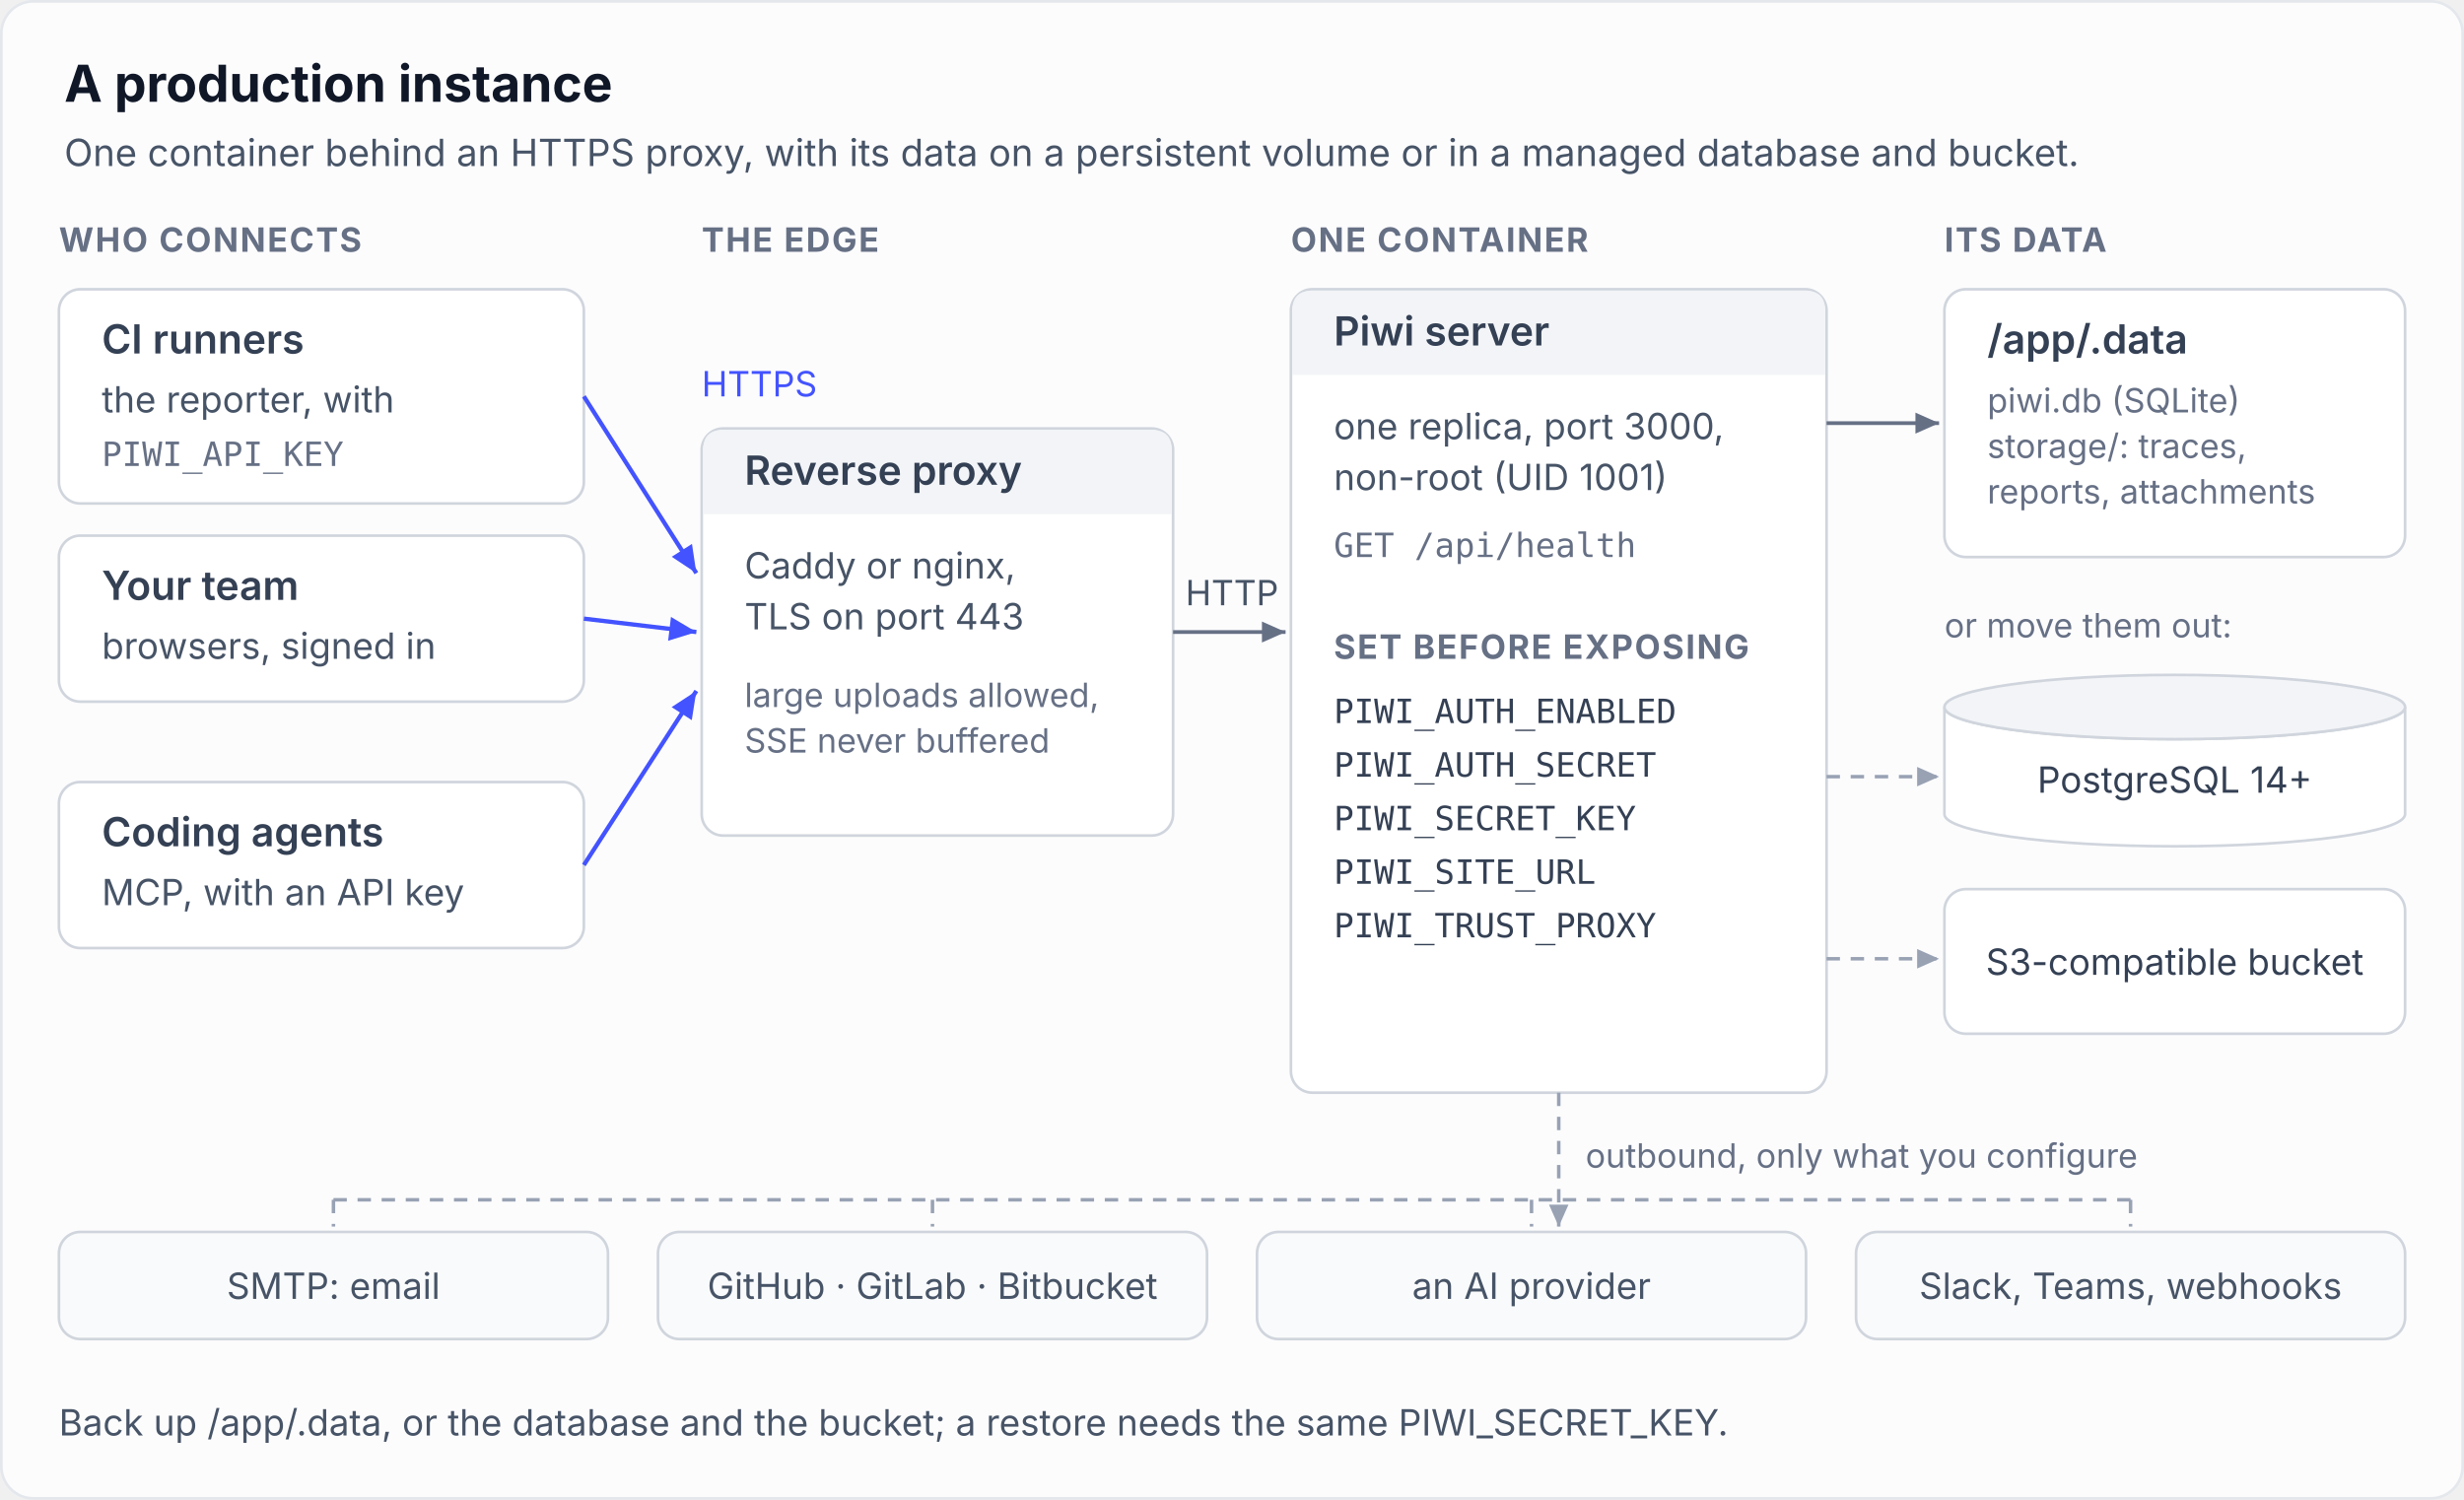
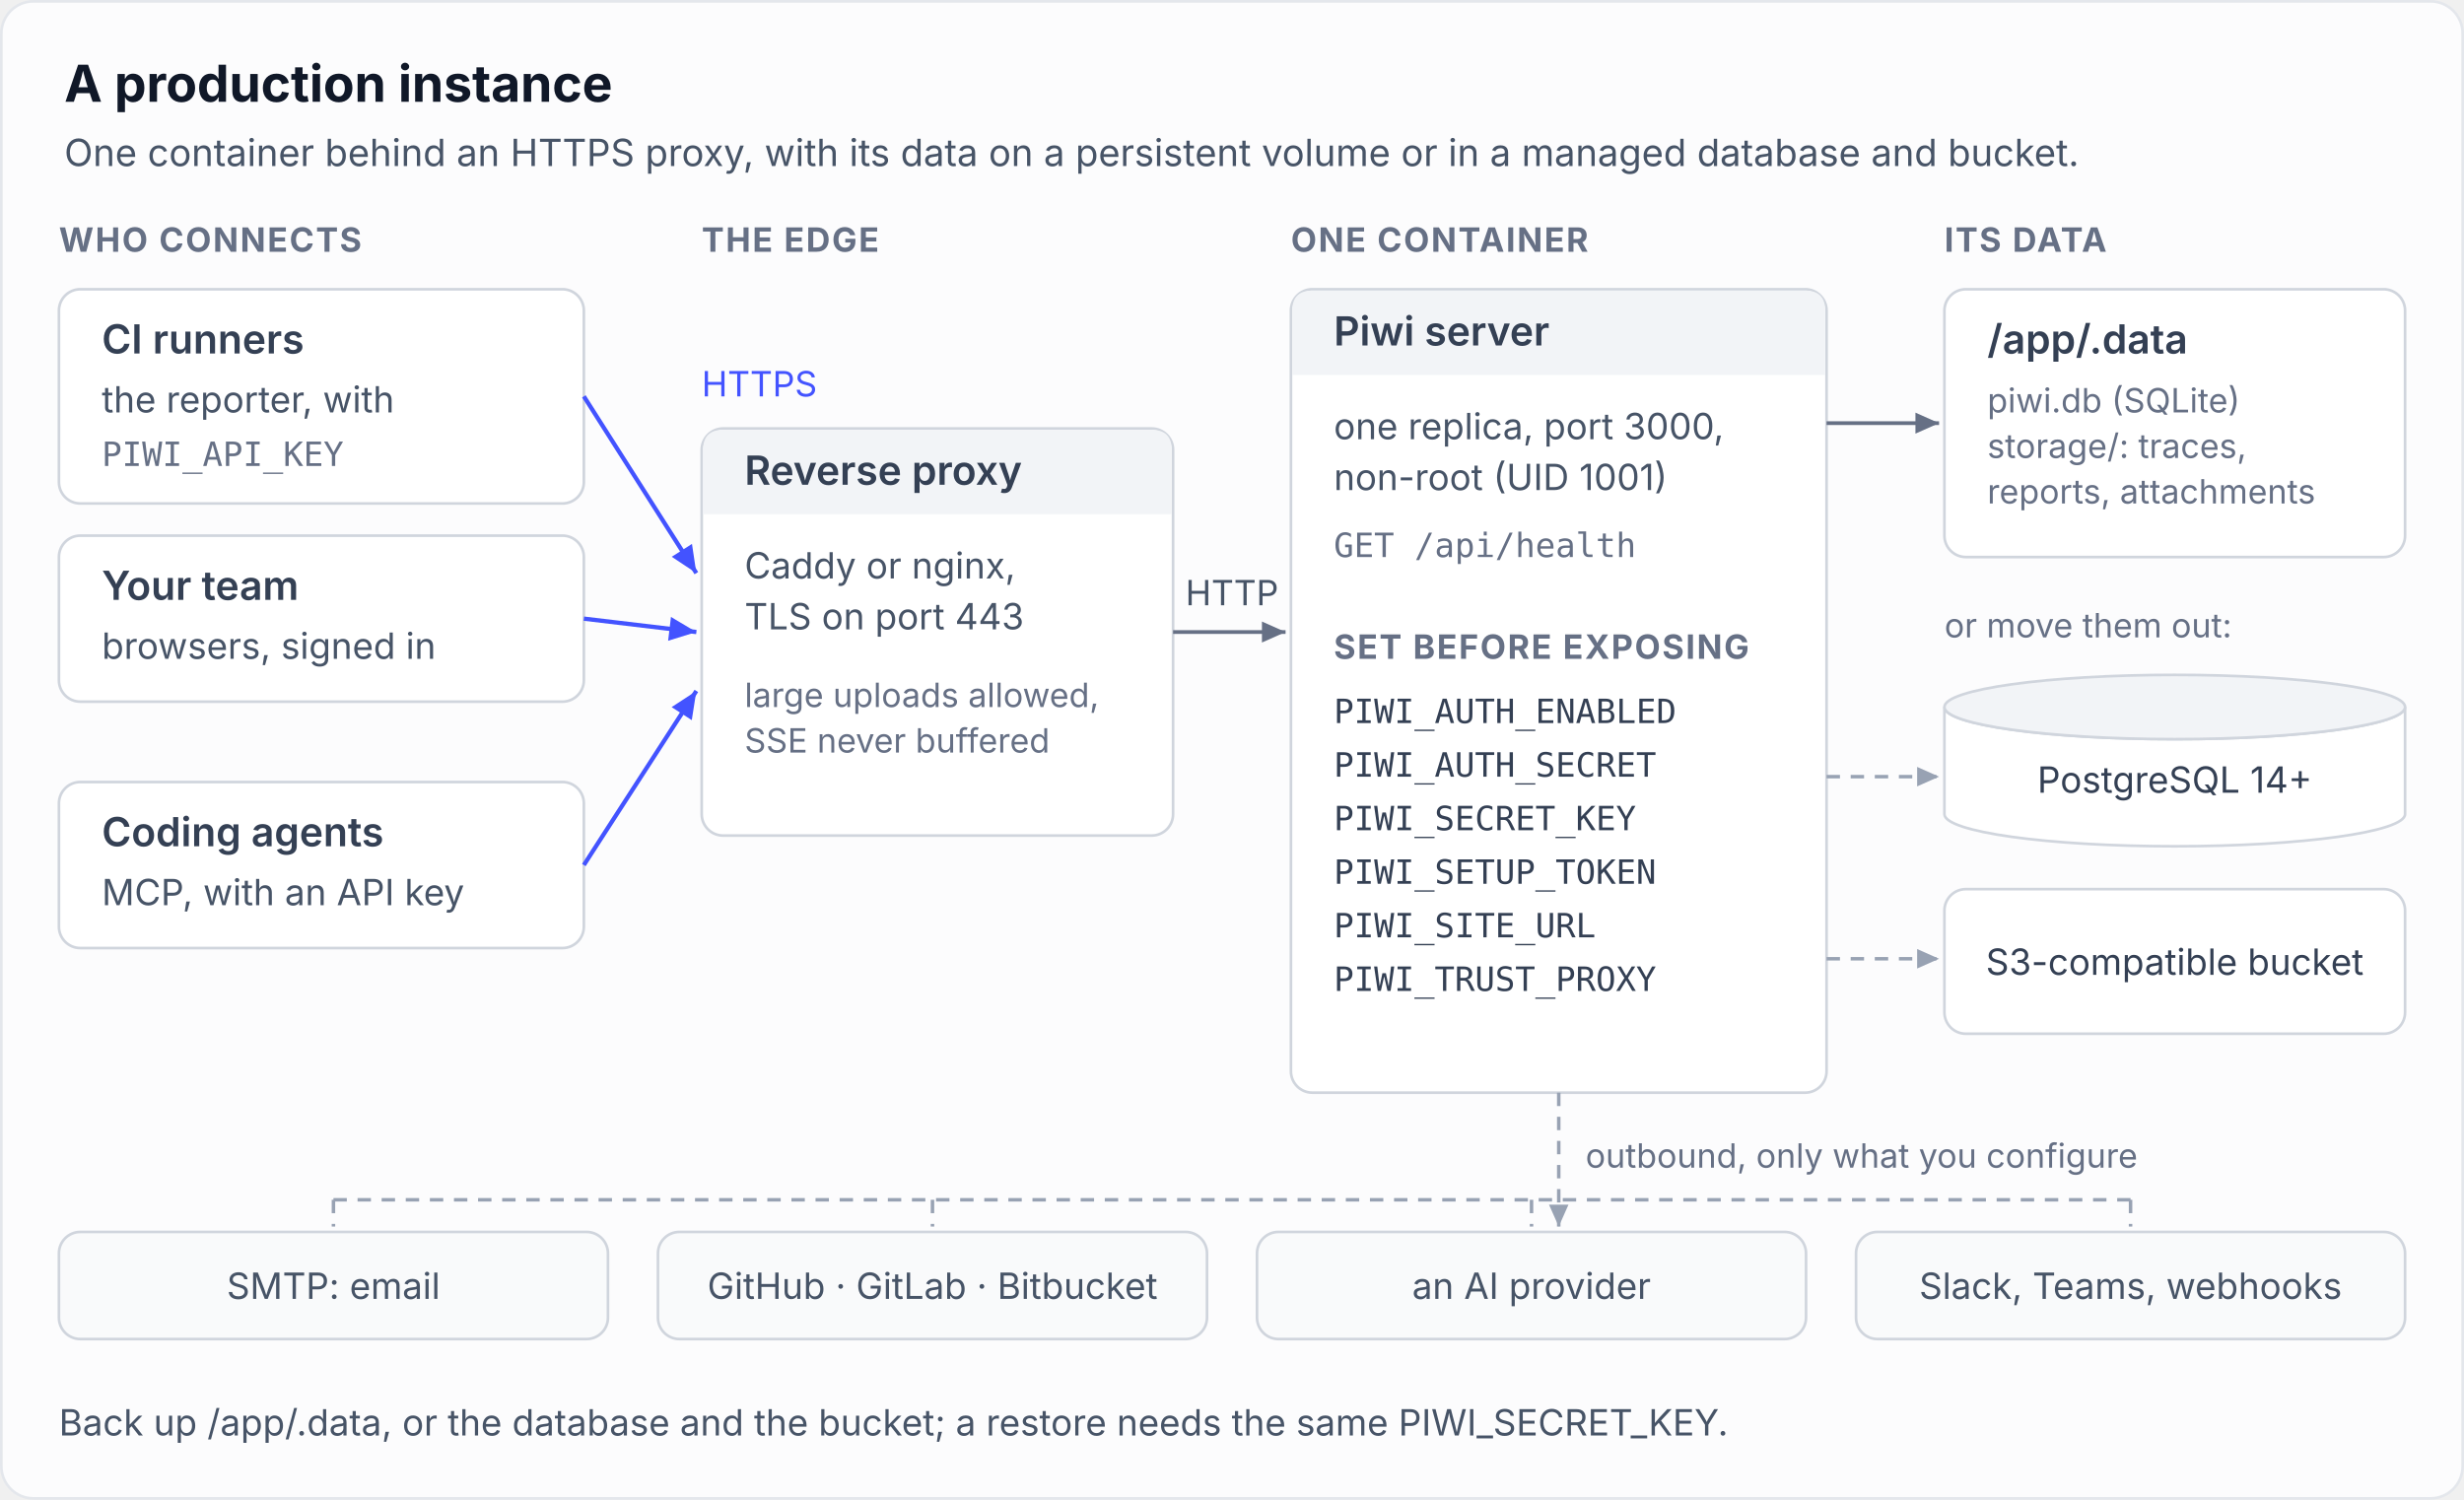
<svg xmlns="http://www.w3.org/2000/svg" viewBox="0 0 920 560" font-family="ui-sans-serif, system-ui, -apple-system, 'Segoe UI', sans-serif">
  <style>
  .bg{fill:#fcfcfd;stroke:#e4e7ec}
  .t{fill:#101828;font-weight:700;font-size:19px}
  .s{fill:#475467;font-size:14px}
  .h{fill:#667085;font-size:12.5px;font-weight:700;letter-spacing:.05em}
  .lb{fill:#344054;font-size:15px;font-weight:600}
  .l{fill:#475467;font-size:13.5px}
  .m{fill:#667085;font-size:12.5px}
  .b{font-weight:600}
  .mono{font-family:ui-monospace,SFMono-Regular,Menlo,Consolas,monospace;font-size:12.5px;white-space:pre}
  .ink{fill:#344054} .numw{fill:#ffffff}
  .box{fill:#ffffff;stroke:#d0d5dd}
  .chip{fill:#f9fafb;stroke:#d0d5dd}
  .hd{fill:#f2f4f7}
  .cap{fill:#f2f4f7;stroke:#d0d5dd}
  .rule{fill:none;stroke:#e4e7ec}
  .edge{fill:none;stroke:#667085;stroke-width:1.4}
  .dash{fill:none;stroke:#98a2b3;stroke-width:1.3;stroke-dasharray:5 4}
  .acc{fill:none;stroke:#4353ff;stroke-width:1.6}
  .accd{fill:none;stroke:#4353ff;stroke-width:1.4;stroke-dasharray:5 4}
  .acct{fill:#4353ff;font-size:13px} .ac{fill:#4353ff}
  .et{fill:#475467;font-size:13px}
  .arr{fill:#667085} .arrd{fill:#98a2b3} .arra{fill:#4353ff}
  .ab{fill:#eef1ff;stroke:#c7ceff} .abt{fill:#2a3aa8} .abl{fill:#3f4b9e} .abo{fill:none;stroke:#4353ff;stroke-width:1.5}
  .ok{fill:#ecfdf3;stroke:#75e0a7} .okt{fill:#067647} .okd{fill:#12b76a}
  .bs{fill:#fffaeb;stroke:#fec84b} .bst{fill:#b54708}
  .fc{fill:#fef3f2;stroke:#fda29b} .fct{fill:#b42318} .fcd{fill:#f04438}
  .fr{fill:#fff6ed;stroke:#fd853a} .frt{fill:#c4320a}
  .mu{fill:#f2f4f7;stroke:#d0d5dd} .mud{fill:#d0d5dd}
  .dbx{fill:none;stroke:#d0d5dd;stroke-dasharray:5 4}
  .clu{fill:#4353ff;fill-opacity:.06;stroke:#4353ff;stroke-width:1.8;stroke-dasharray:6 4;stroke-linejoin:round}
  @media (prefers-color-scheme: dark){
    .bg{fill:#161b26;stroke:#333741}
    .t{fill:#f5f5f6} .s{fill:#94969c} .h{fill:#85888e}
    .lb{fill:#ececed} .l{fill:#cecfd2} .m{fill:#94969c} .ink{fill:#ececed} .numw{fill:#161b26}
    .box{fill:#1f242f;stroke:#333741} .chip{fill:#262b36;stroke:#333741} .hd{fill:#262b36}
    .cap{fill:#262b36;stroke:#4a4f5a}
    .rule{stroke:#333741}
    .edge{stroke:#94969c} .arr{fill:#94969c}
    .dash{stroke:#61646c} .arrd{fill:#61646c}
    .acc,.accd{stroke:#8098f9} .acct,.ac{fill:#8098f9} .arra{fill:#8098f9}
    .et{fill:#94969c}
    .ab{fill:#1c2142;stroke:#3b4699} .abt{fill:#c7d0ff} .abl{fill:#a4b0f0} .abo{stroke:#8098f9}
    .ok{fill:#0b2418;stroke:#079455} .okt{fill:#75e0a7} .okd{fill:#17b26a}
    .bs{fill:#2b1d07;stroke:#ca8504} .bst{fill:#fec84b}
    .fc{fill:#2d1210;stroke:#d92d20} .fct{fill:#fda29b} .fcd{fill:#f04438}
    .fr{fill:#2b170c;stroke:#e04f16} .frt{fill:#f7b27a}
    .mu{fill:#262b36;stroke:#333741} .mud{fill:#61646c}
    .dbx{stroke:#61646c}
    .clu{fill:#8098f9;fill-opacity:.1;stroke:#8098f9}
  }
</style>
  <defs>
    <marker id="ptn" viewBox="0 0 10 10" refX="9" refY="5" markerWidth="7" markerHeight="7" orient="auto-start-reverse">
      <path class="arr" d="M 0 1 L 9 5 L 0 9 z" />
    </marker>
    <marker id="ptd" viewBox="0 0 10 10" refX="9" refY="5" markerWidth="7" markerHeight="7" orient="auto-start-reverse">
      <path class="arrd" d="M 0 1 L 9 5 L 0 9 z" />
    </marker>
    <marker id="pta" viewBox="0 0 10 10" refX="9" refY="5" markerWidth="7" markerHeight="7" orient="auto-start-reverse">
      <path class="arra" d="M 0 1 L 9 5 L 0 9 z" />
    </marker>
  </defs>
  <rect class="bg" x="0.5" y="0.5" width="919" height="559" rx="12" />
  <text class="t" x="24" y="38">A production instance</text>
  <text class="s" x="24" y="62">One container behind an HTTPS proxy, with its data on a persistent volume or in a managed database and bucket.</text>
  <text class="h" x="22" y="94">WHO CONNECTS</text>
  <text class="h" x="262" y="94">THE EDGE</text>
  <text class="h" x="482" y="94">ONE CONTAINER</text>
  <text class="h" x="726" y="94">ITS DATA</text>
  <rect class="box" x="22" y="108" width="196" height="80" rx="8" />
  <text class="lb" x="38" y="132">CI runners</text>
  <text class="l" x="38" y="154">the reporter, with</text>
  <text class="mono m" x="38" y="174">PIWI_API_KEY</text>
  <path class="acc" d="M 218 148 L 260 214" marker-end="url(#pta)" />
  <rect class="box" x="22" y="200" width="196" height="62" rx="8" />
  <text class="lb" x="38" y="224">Your team</text>
  <text class="l" x="38" y="246">browsers, signed in</text>
  <path class="acc" d="M 218 231 L 260 236" marker-end="url(#pta)" />
  <rect class="box" x="22" y="292" width="196" height="62" rx="8" />
  <text class="lb" x="38" y="316">Coding agents</text>
  <text class="l" x="38" y="338">MCP, with an API key</text>
  <path class="acc" d="M 218 323 L 260 258" marker-end="url(#pta)" />
  <text class="acct" x="262" y="148">HTTPS</text>
  <rect class="box" x="262" y="160" width="176" height="152" rx="8" />
  <path class="hd" d="M 262.5 192 L 262.5 168 Q 262.5 160.5 270 160.5 L 430 160.5 Q 437.5 160.5 437.5 168 L 437.5 192 Z" />
  <text class="lb" x="278" y="181">Reverse proxy</text>
  <text class="l" x="278" y="216">Caddy or nginx,</text>
  <text class="l" x="278" y="235">TLS on port 443</text>
  <text class="m" x="278" y="264">large uploads allowed,</text>
  <text class="m" x="278" y="281">SSE never buffered</text>
  <path class="edge" d="M 438 236 L 480 236" marker-end="url(#ptn)" />
  <text class="et" x="460" y="226" text-anchor="middle">HTTP</text>
  <rect class="box" x="482" y="108" width="200" height="300" rx="8" />
  <path class="hd" d="M 482.5 140 L 482.5 116 Q 482.5 108.5 490 108.5 L 674 108.5 Q 681.5 108.5 681.5 116 L 681.5 140 Z" />
  <text class="lb" x="498" y="129">Piwi server</text>
  <text class="l" x="498" y="164">one replica, port 3000,</text>
  <text class="l" x="498" y="183">non-root (UID 1001)</text>
  <text class="mono m" x="498" y="208">GET /api/health</text>
  <text class="h" x="498" y="246">SET BEFORE EXPOSING</text>
  <text class="mono ink" x="498" y="270">PIWI_AUTH_ENABLED</text>
  <text class="mono ink" x="498" y="290">PIWI_AUTH_SECRET</text>
  <text class="mono ink" x="498" y="310">PIWI_SECRET_KEY</text>
-   <text class="mono ink" x="498" y="330">PIWI_SITE_URL</text>
-   <text class="mono ink" x="498" y="350">PIWI_TRUST_PROXY</text>
+   <text class="mono ink" x="498" y="330">PIWI_SETUP_TOKEN</text>
+   <text class="mono ink" x="498" y="350">PIWI_SITE_URL</text>
+   <text class="mono ink" x="498" y="370">PIWI_TRUST_PROXY</text>
  <rect class="box" x="726" y="108" width="172" height="100" rx="8" />
  <text class="lb" x="742" y="132">/app/.data</text>
  <text class="m" x="742" y="154">piwi.db (SQLite)</text>
  <text class="m" x="742" y="171">storage/: traces,</text>
  <text class="m" x="742" y="188">reports, attachments</text>
  <path class="edge" d="M 682 158 L 724 158" marker-end="url(#ptn)" />
  <text class="m" x="726" y="238">or move them out:</text>
  <path class="box" d="M 726 264 a 86 12 0 0 0 172 0 v 40 a 86 12 0 0 1 -172 0 z" />
  <ellipse class="cap" cx="812" cy="264" rx="86" ry="12" />
  <text class="l ink" x="812" y="296" text-anchor="middle">PostgreSQL 14+</text>
  <rect class="box" x="726" y="332" width="172" height="54" rx="8" />
  <text class="l ink" x="812" y="364" text-anchor="middle">S3-compatible bucket</text>
  <path class="dash" d="M 682 290 L 724 290" marker-end="url(#ptd)" />
  <path class="dash" d="M 682 358 L 724 358" marker-end="url(#ptd)" />
  <path class="dash" d="M 582 408 L 582 458" marker-end="url(#ptd)" />
  <text class="m" x="592" y="436">outbound, only what you configure</text>
  <rect class="chip" x="22" y="460" width="205" height="40" rx="8" />
  <text class="l" x="124.5" y="485" text-anchor="middle">SMTP: email</text>
  <rect class="chip" x="245.667" y="460" width="205" height="40" rx="8" />
  <text class="l" x="348.167" y="485" text-anchor="middle">GitHub · GitLab · Bitbucket</text>
  <rect class="chip" x="469.333" y="460" width="205" height="40" rx="8" />
  <text class="l" x="571.833" y="485" text-anchor="middle">an AI provider</text>
  <rect class="chip" x="693" y="460" width="205" height="40" rx="8" />
  <text class="l" x="795.5" y="485" text-anchor="middle">Slack, Teams, webhooks</text>
  <path class="dash" d="M 124.5 448 L 795.5 448" />
  <path class="dash" d="M 124.5 448 L 124.5 458" />
  <path class="dash" d="M 348.167 448 L 348.167 458" />
  <path class="dash" d="M 571.833 448 L 571.833 458" />
  <path class="dash" d="M 795.5 448 L 795.5 458" />
  <text class="l" x="22" y="536">Back up /app/.data, or the database and the bucket; a restore needs the same PIWI_SECRET_KEY.</text>
</svg>
